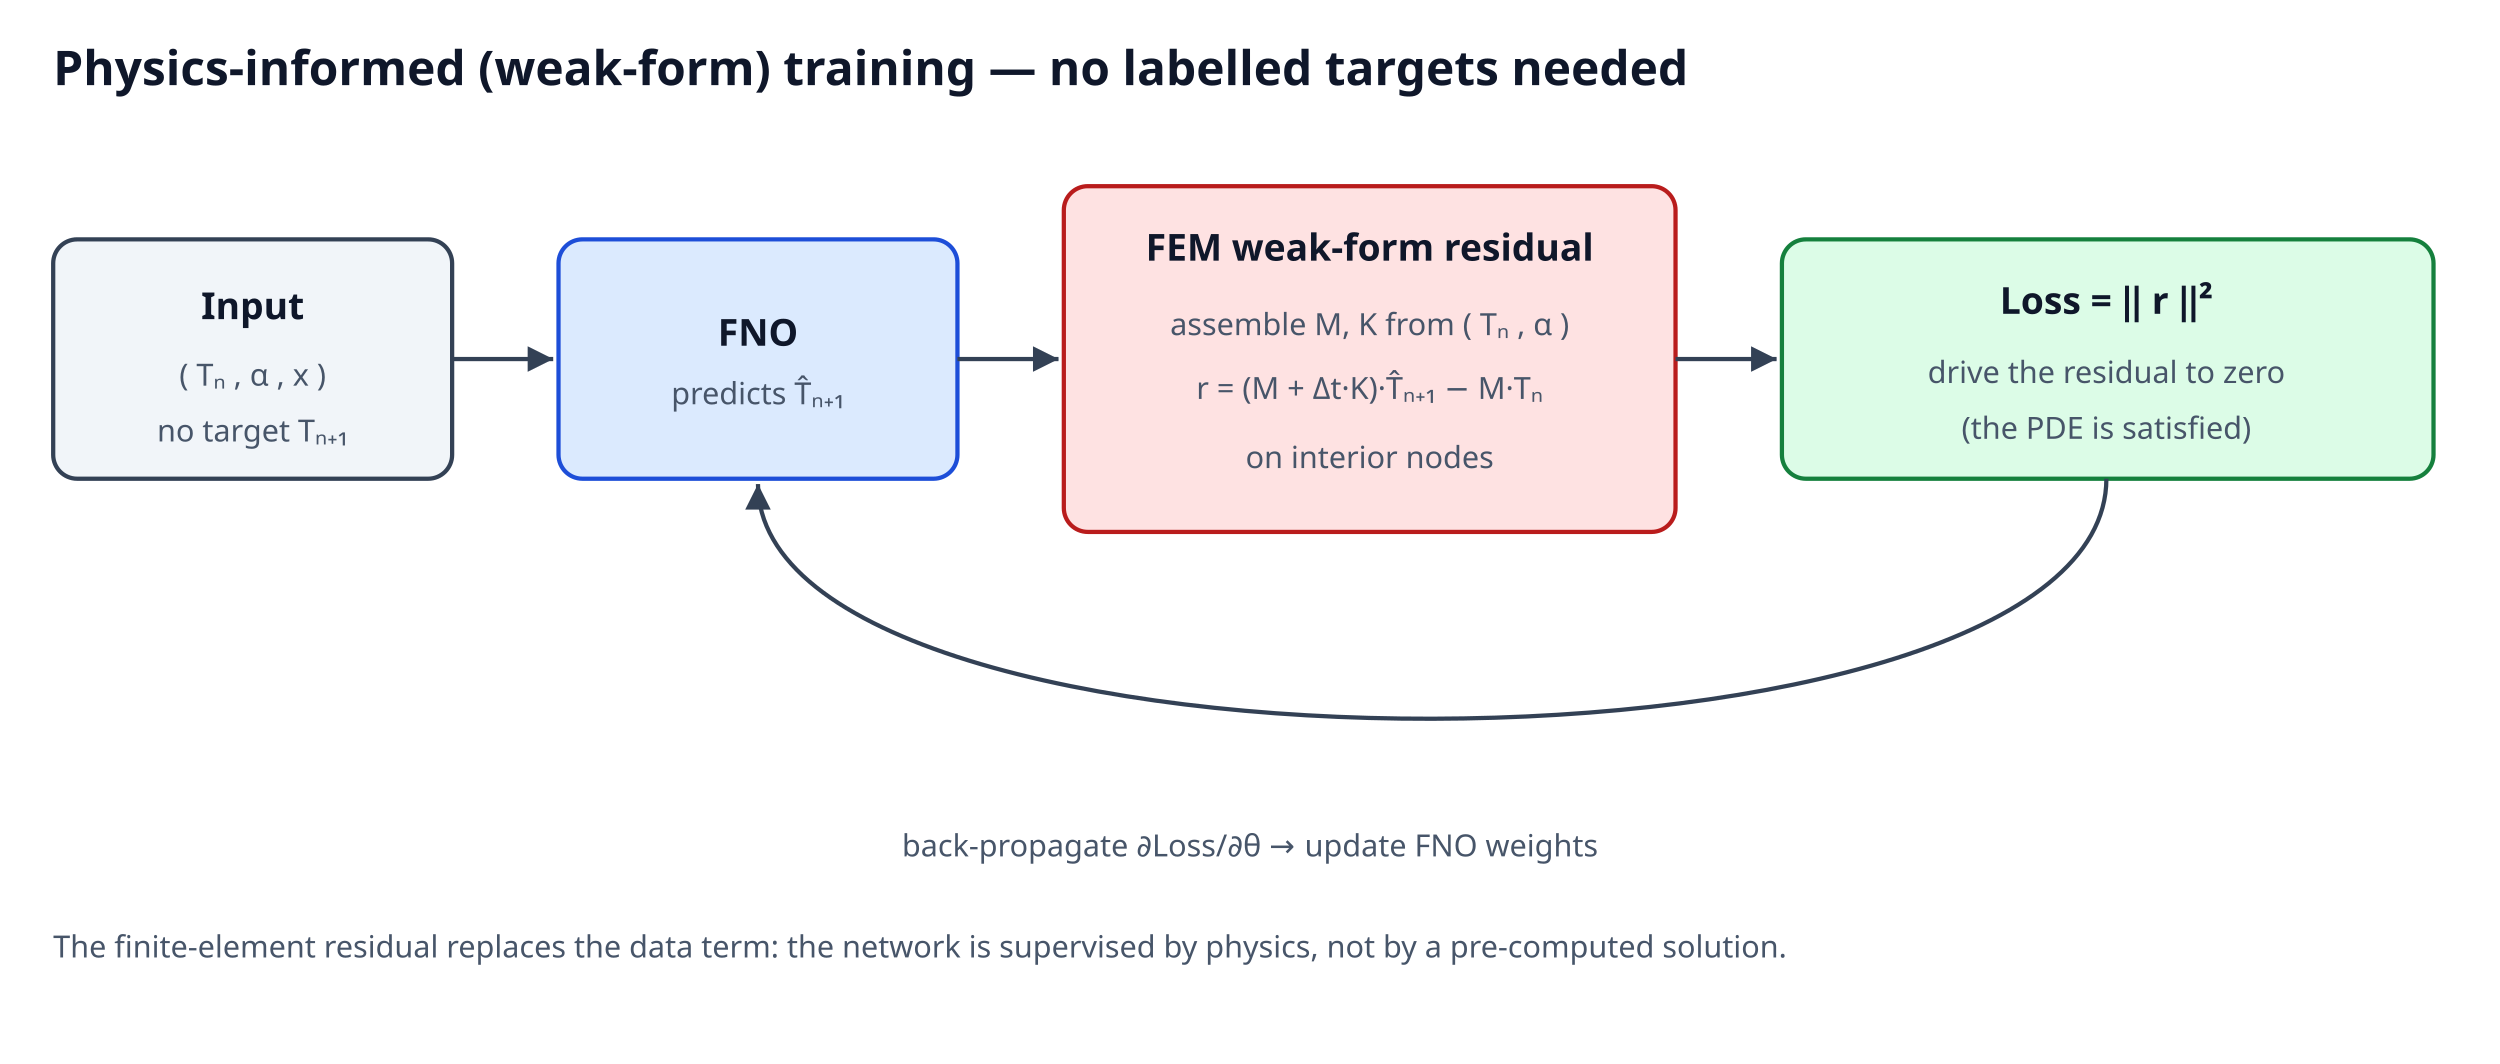
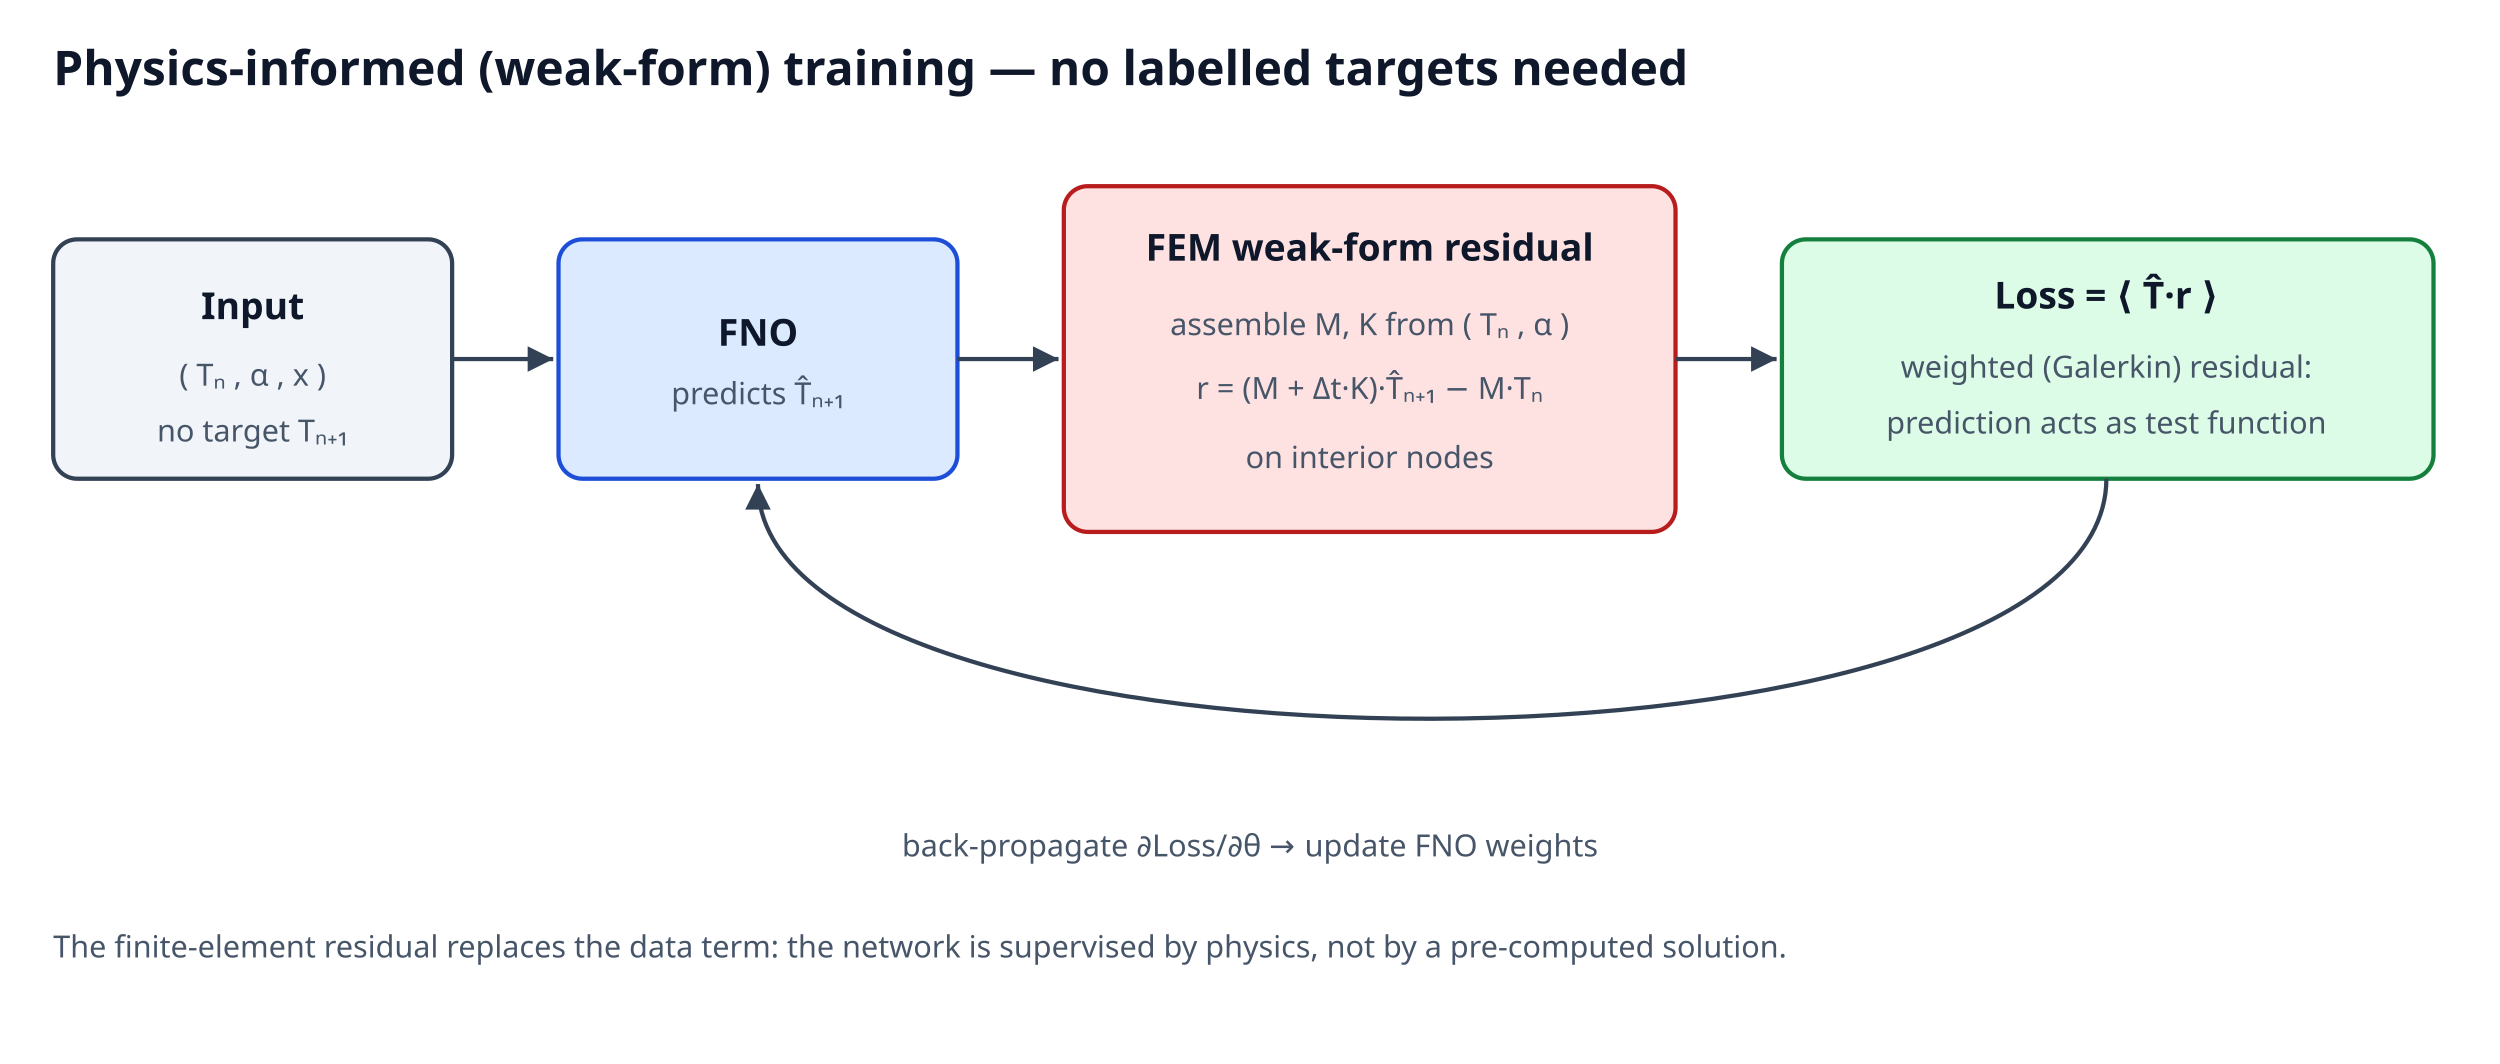
<svg xmlns="http://www.w3.org/2000/svg" viewBox="0 0 940 400" font-family="'Segoe UI',system-ui,sans-serif">
  <defs>
    <marker id="ar3" markerWidth="9" markerHeight="9" refX="6" refY="3" orient="auto">
      <path d="M0,0 L6,3 L0,6 Z" fill="#334155" />
    </marker>
    <style>
      .b{fill:#f1f5f9;stroke:#334155;stroke-width:1.6;}
      .op{fill:#dbeafe;stroke:#1d4ed8;}
      .phys{fill:#fee2e2;stroke:#b91c1c;}
      .loss{fill:#dcfce7;stroke:#15803d;}
      .t{font-size:18px;font-weight:700;fill:#0f172a;}
      .l{font-size:14px;fill:#0f172a;}
      .s{font-size:11.5px;fill:#475569;}
      .p{fill:none;stroke:#334155;stroke-width:1.6;marker-end:url(#ar3);}
    </style>
  </defs>
  <text x="20" y="32" class="t">Physics-informed (weak-form) training — no labelled targets needed</text>
  <rect x="20" y="90" width="150" height="90" rx="9" class="b" />
  <text x="95" y="120" text-anchor="middle" class="l" font-weight="600">Input</text>
  <text x="95" y="145" text-anchor="middle" class="s">( Tₙ , α , x )</text>
  <text x="95" y="166" text-anchor="middle" class="s">no target Tₙ₊₁</text>
  <rect x="210" y="90" width="150" height="90" rx="9" class="b op" />
  <text x="285" y="130" text-anchor="middle" class="l" font-weight="600">FNO</text>
  <text x="285" y="152" text-anchor="middle" class="s">predicts  T̂ₙ₊₁</text>
  <rect x="400" y="70" width="230" height="130" rx="9" class="b phys" />
  <text x="515" y="98" text-anchor="middle" class="l" font-weight="600" fill="#991b1b">FEM weak-form residual</text>
  <text x="515" y="126" text-anchor="middle" class="s">assemble  M, K  from ( Tₙ , α )</text>
  <text x="515" y="150" text-anchor="middle" class="s">r = (M + Δt·K)·T̂ₙ₊₁ − M·Tₙ</text>
  <text x="515" y="176" text-anchor="middle" class="s">on interior nodes</text>
  <rect x="670" y="90" width="245" height="90" rx="9" class="b loss" />
-   <text x="792" y="118" text-anchor="middle" class="l" font-weight="700" fill="#166534">Loss = ‖ r ‖²</text>
-   <text x="792" y="144" text-anchor="middle" class="s">drive the residual to zero</text>
-   <text x="792" y="165" text-anchor="middle" class="s">(the PDE is satisfied)</text>
+   <text x="792" y="116" text-anchor="middle" class="l" font-weight="700" fill="#166534">Loss = ⟨ T̂·r ⟩</text>
+   <text x="792" y="142" text-anchor="middle" class="s">weighted (Galerkin) residual:</text>
+   <text x="792" y="163" text-anchor="middle" class="s">prediction acts as test function</text>
  <path class="p" d="M170,135 L208,135" />
  <path class="p" d="M360,135 L398,135" />
  <path class="p" d="M630,135 L668,135" />
  <path class="p" d="M792,180 C792,300 285,300 285,182" />
  <text x="470" y="322" text-anchor="middle" class="s" fill="#166534">back-propagate ∂Loss/∂θ → update FNO weights</text>
  <text x="20" y="360" class="s">The finite-element residual replaces the data term: the network is supervised by physics, not by a pre-computed solution.</text>
</svg>
